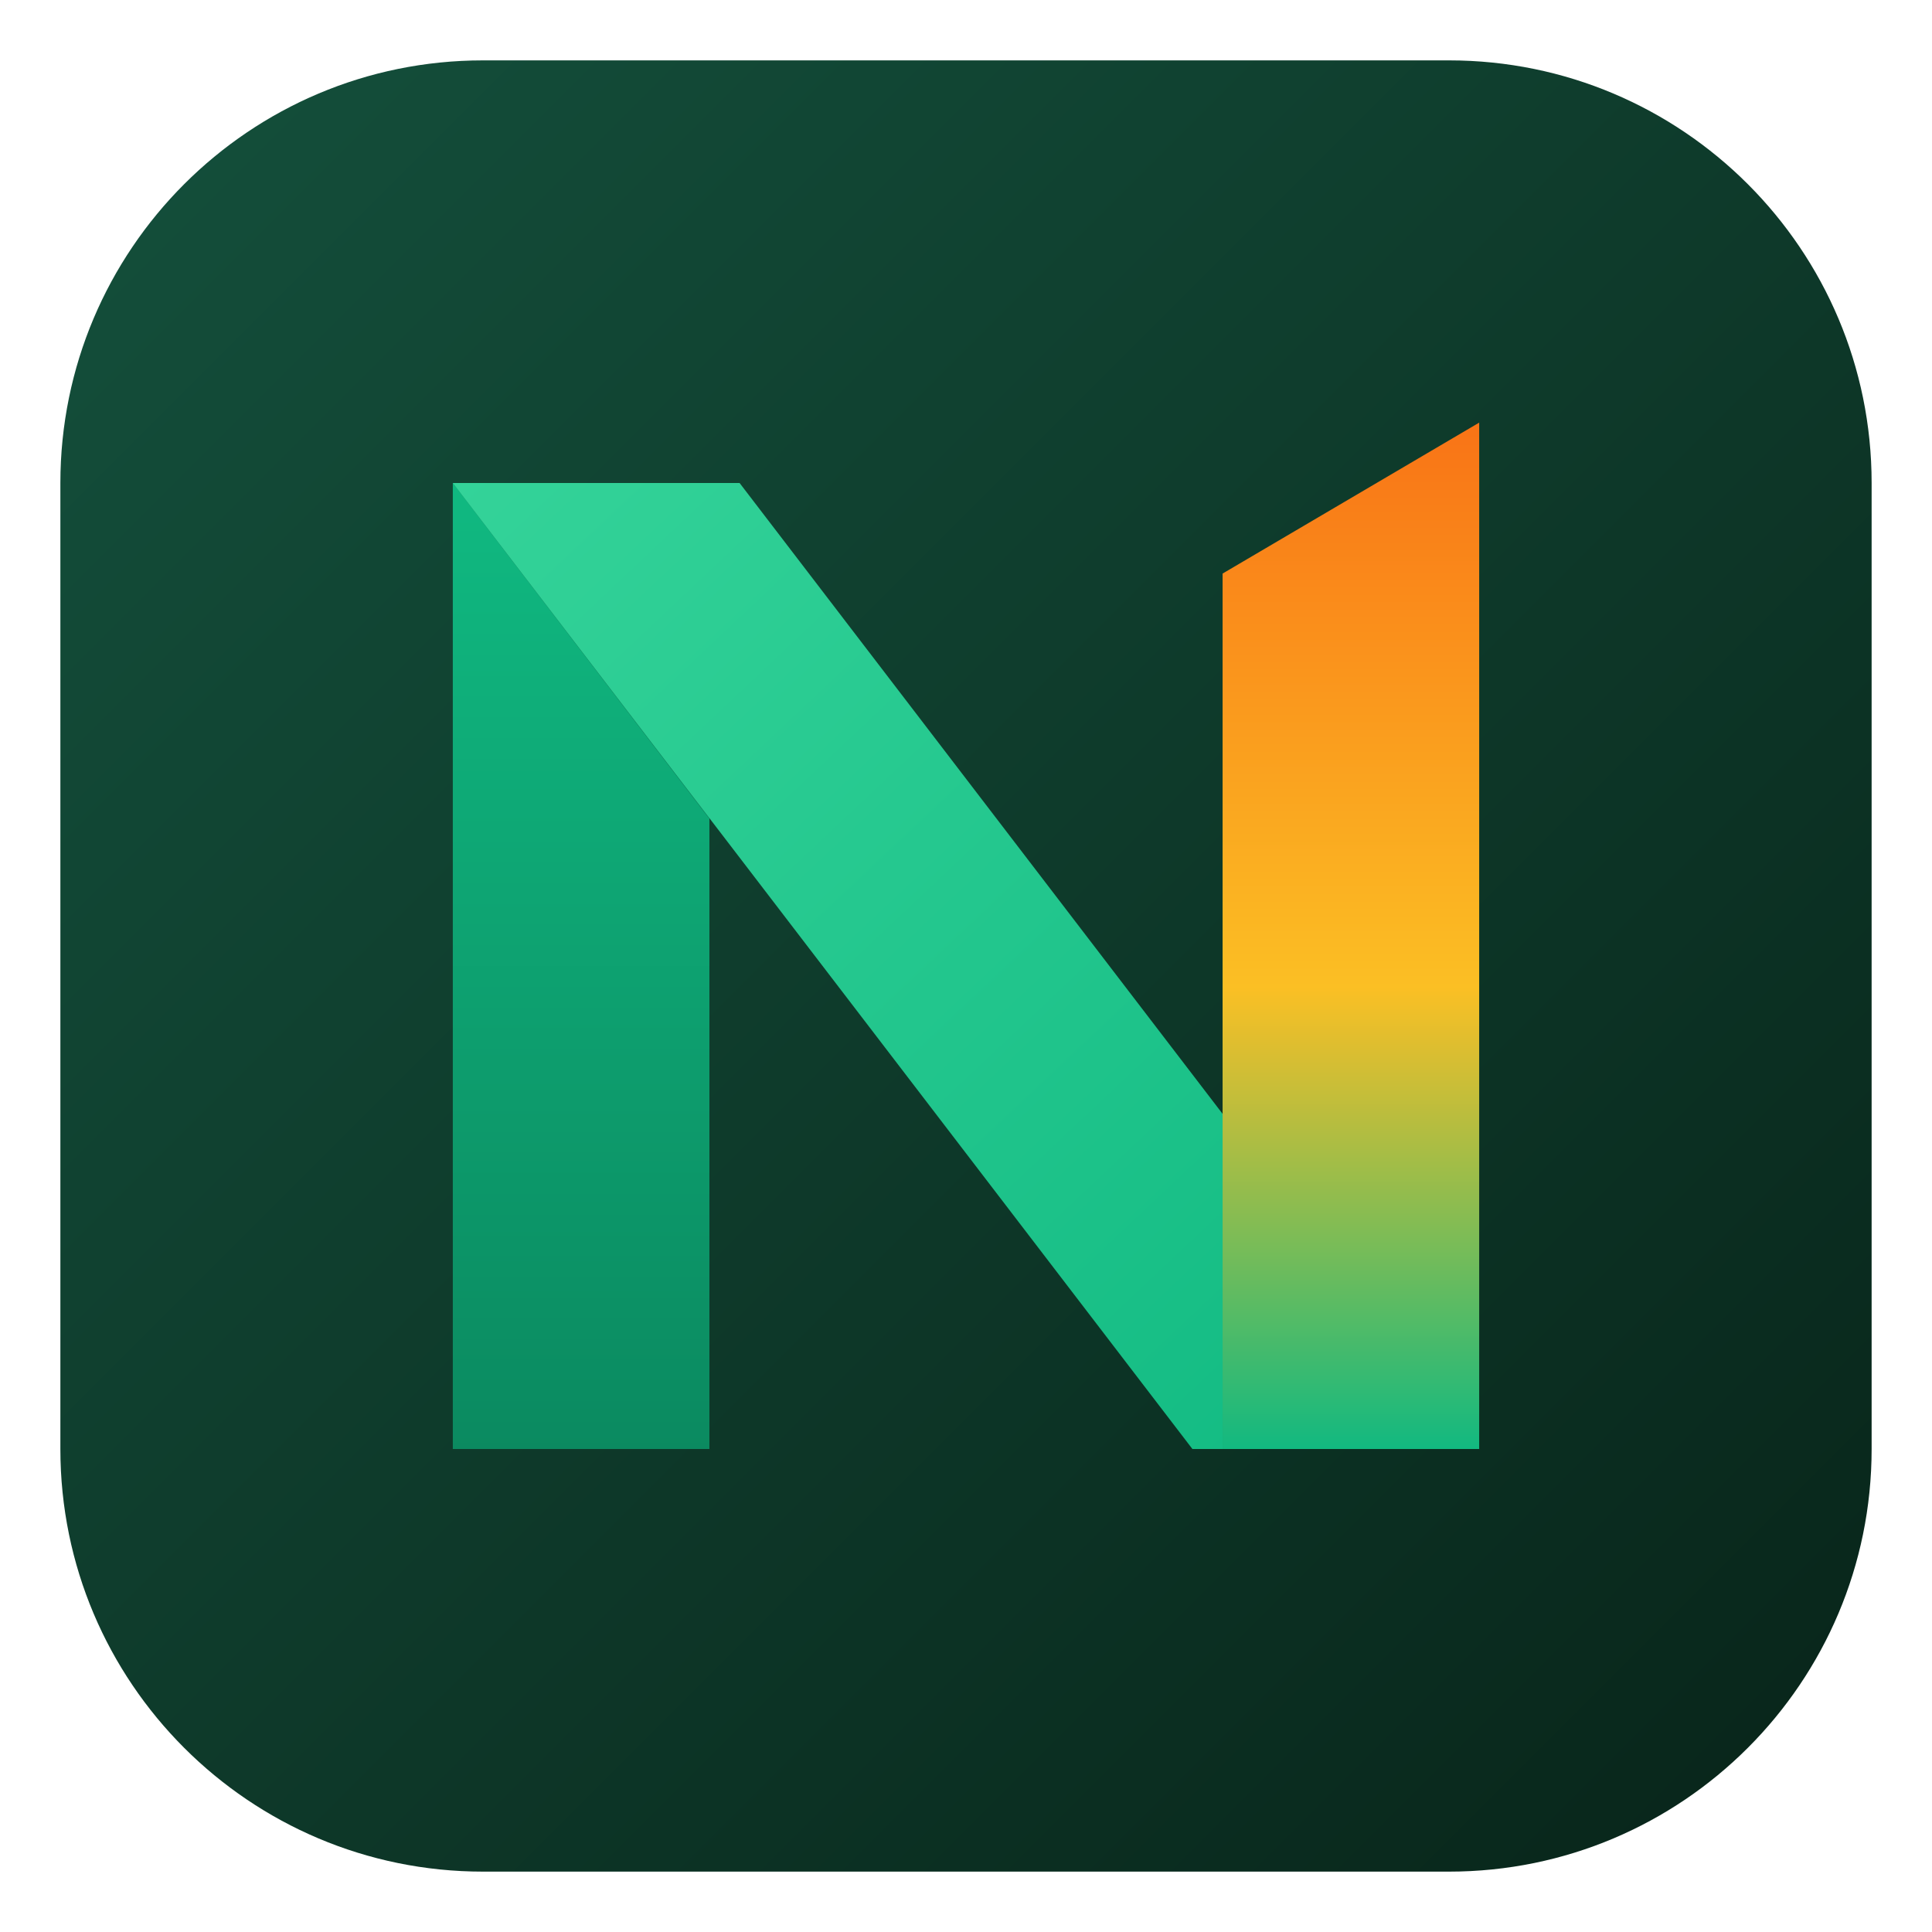
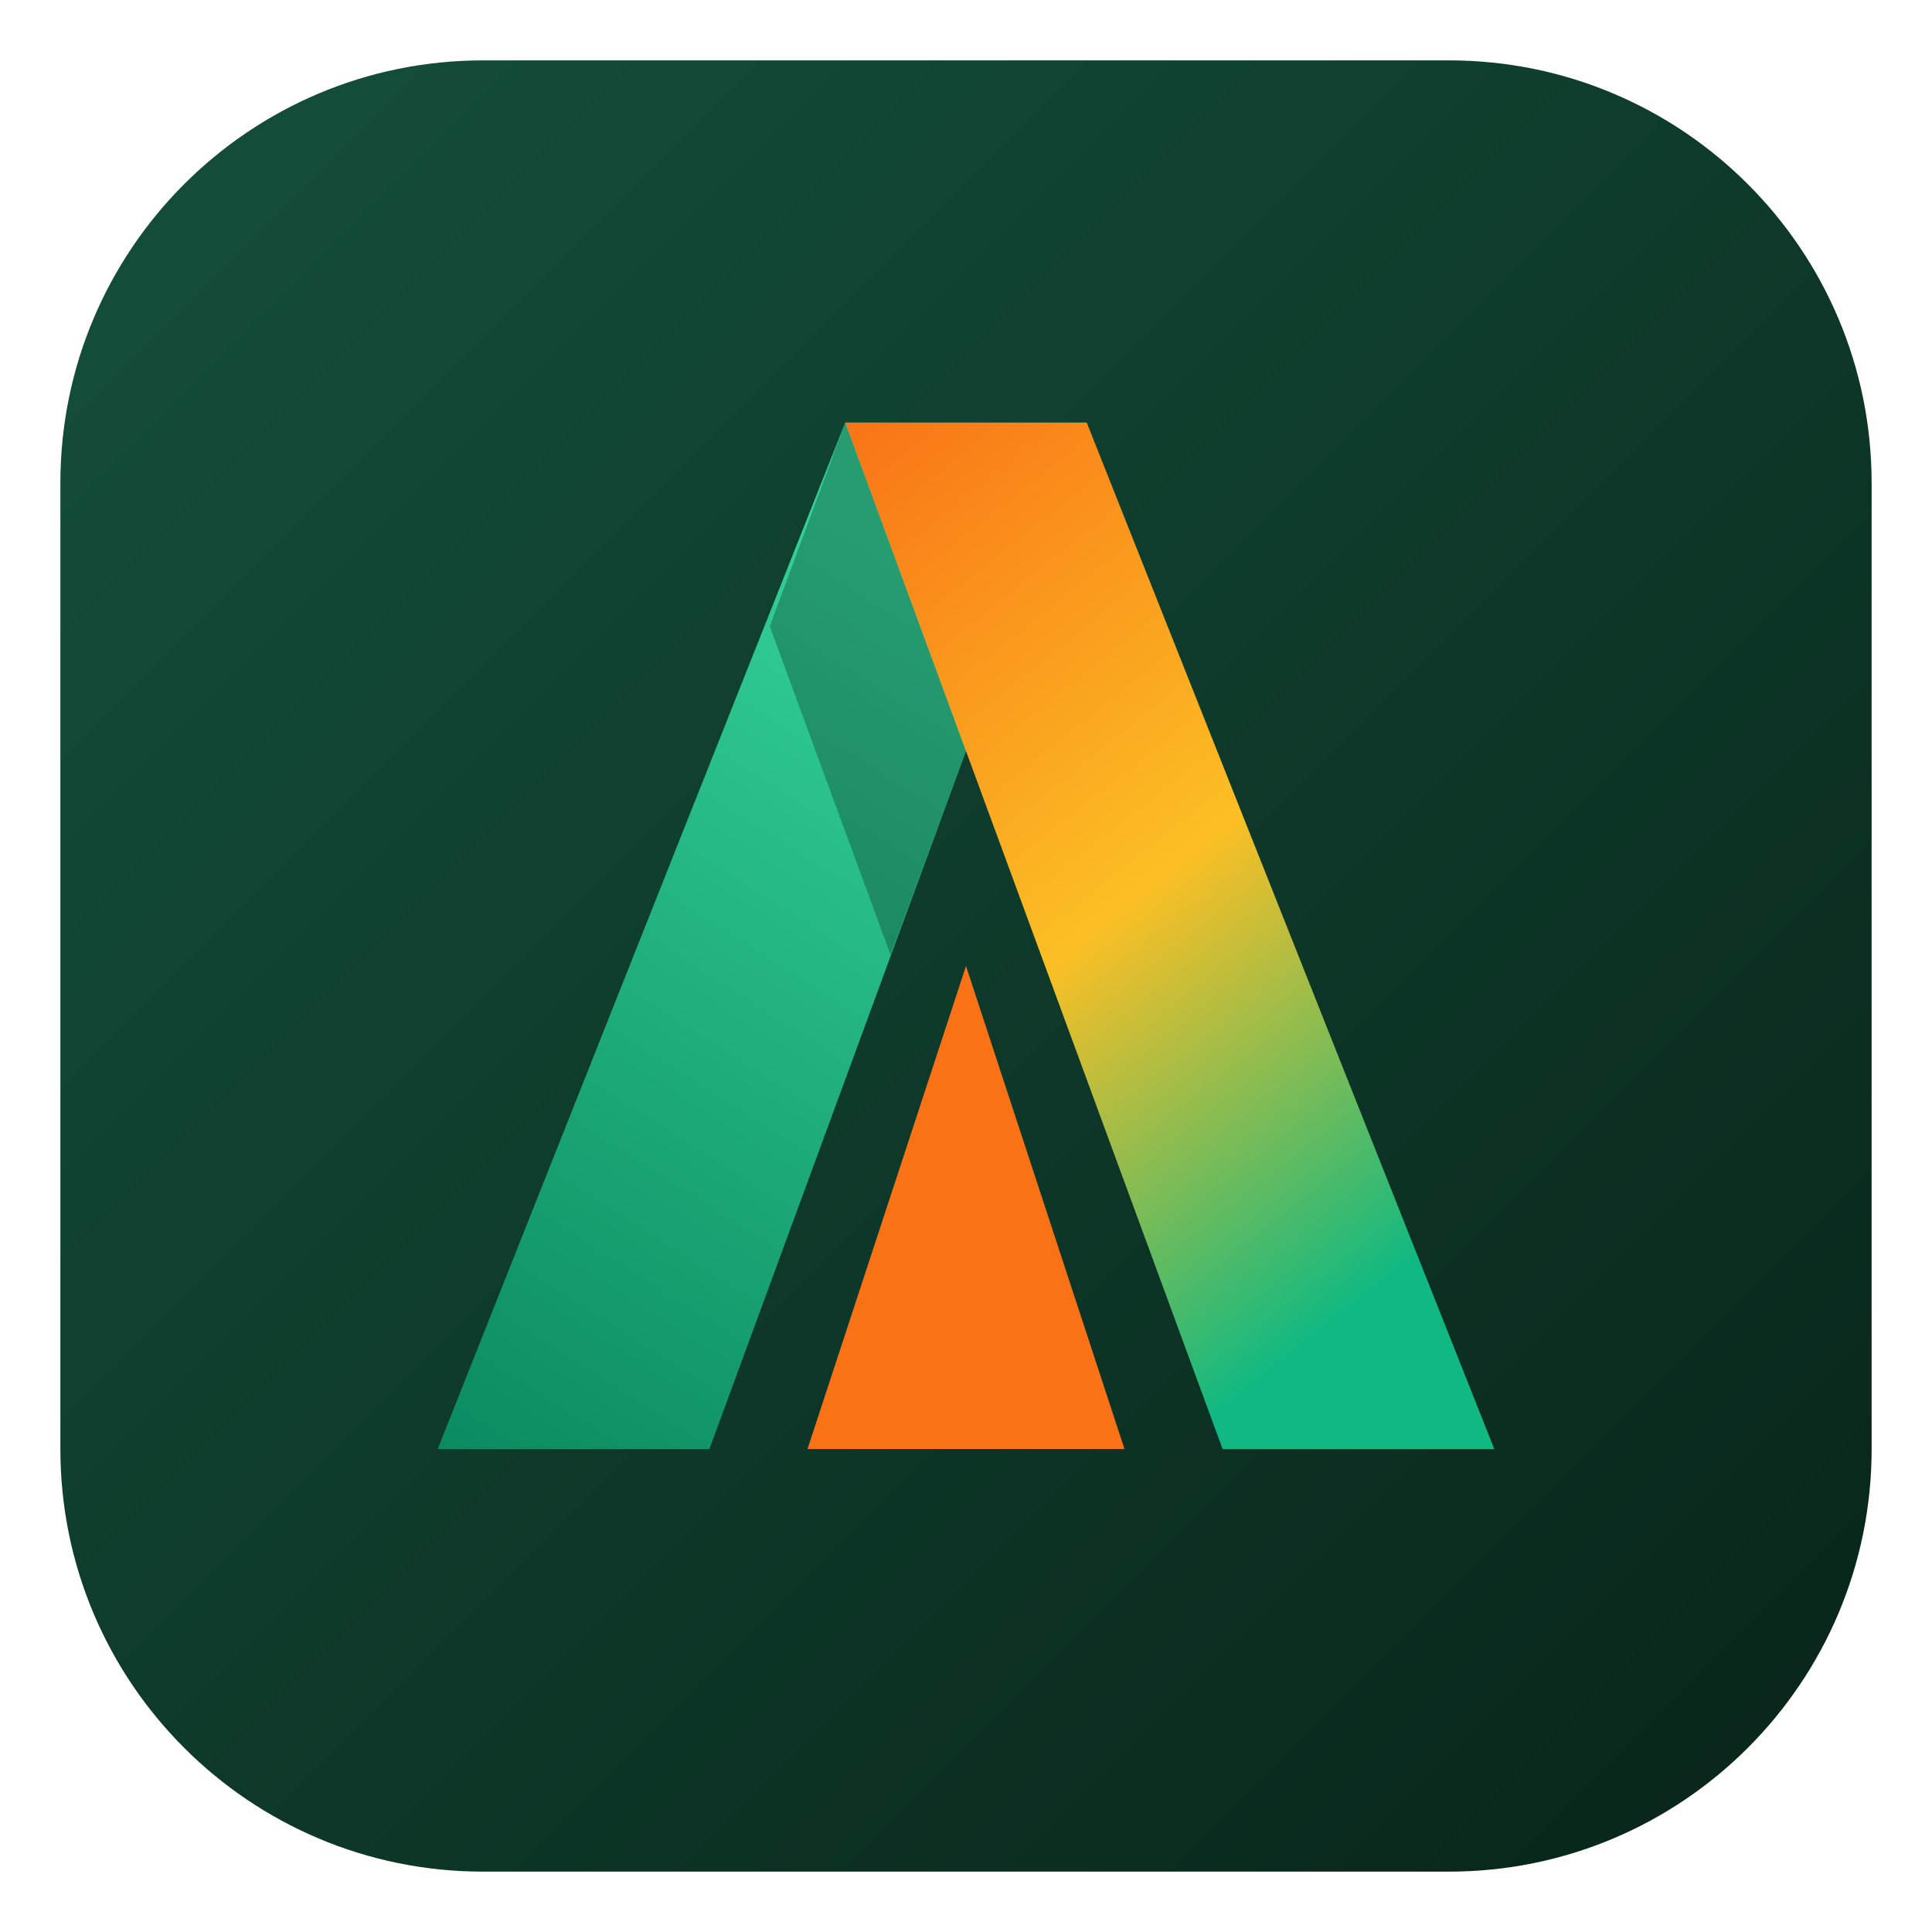
<svg xmlns="http://www.w3.org/2000/svg" viewBox="0 0 512 512" width="512" height="512">
  <defs>
    <linearGradient id="bg" x1="0" y1="0" x2="1" y2="1">
      <stop offset="0" stop-color="#14503C" />
      <stop offset="1" stop-color="#082419" />
    </linearGradient>
  </defs>
  <rect x="16" y="16" width="480" height="480" rx="112" fill="url(#bg)" />
  <defs>
-     <linearGradient id="nl" x1="0" y1="1" x2="0" y2="0">
+     <linearGradient id="al" x1="0" y1="1" x2="0.4" y2="0">
      <stop offset="0" stop-color="#0B8A60" />
-       <stop offset="1" stop-color="#10B981" />
+       <stop offset="1" stop-color="#34D399" />
    </linearGradient>
-     <linearGradient id="nd" x1="0" y1="0" x2="1" y2="1">
-       <stop offset="0" stop-color="#34D399" />
-       <stop offset="1" stop-color="#10B981" />
-     </linearGradient>
-     <linearGradient id="nr" x1="0" y1="1" x2="0" y2="0">
+     <linearGradient id="ar" x1="0.5" y1="1" x2="0" y2="0">
      <stop offset="0" stop-color="#10B981" />
      <stop offset=".45" stop-color="#FBBF24" />
      <stop offset="1" stop-color="#F97316" />
    </linearGradient>
  </defs>
-   <polygon points="120,128 188,128 188,384 120,384" fill="url(#nl)" />
-   <polygon points="120,128 188,128 188,217" fill="#000" opacity=".28" />
-   <polygon points="120,128 196,128 392,384 316,384" fill="url(#nd)" />
-   <polygon points="324,384 324,295 392,384" fill="#000" opacity=".25" />
-   <polygon points="324,152 392,112 392,384 324,384" fill="url(#nr)" />
+   <polygon points="116,384 224,112 288,112 188,384" fill="url(#al)" />
+   <polygon points="256,199 224,112 204,166 236,253" fill="#000" opacity=".26" />
+   <polygon points="224,112 288,112 396,384 324,384" fill="url(#ar)" />
+   <polygon points="256,256 298,384 214,384" fill="#F97316" />
</svg>
